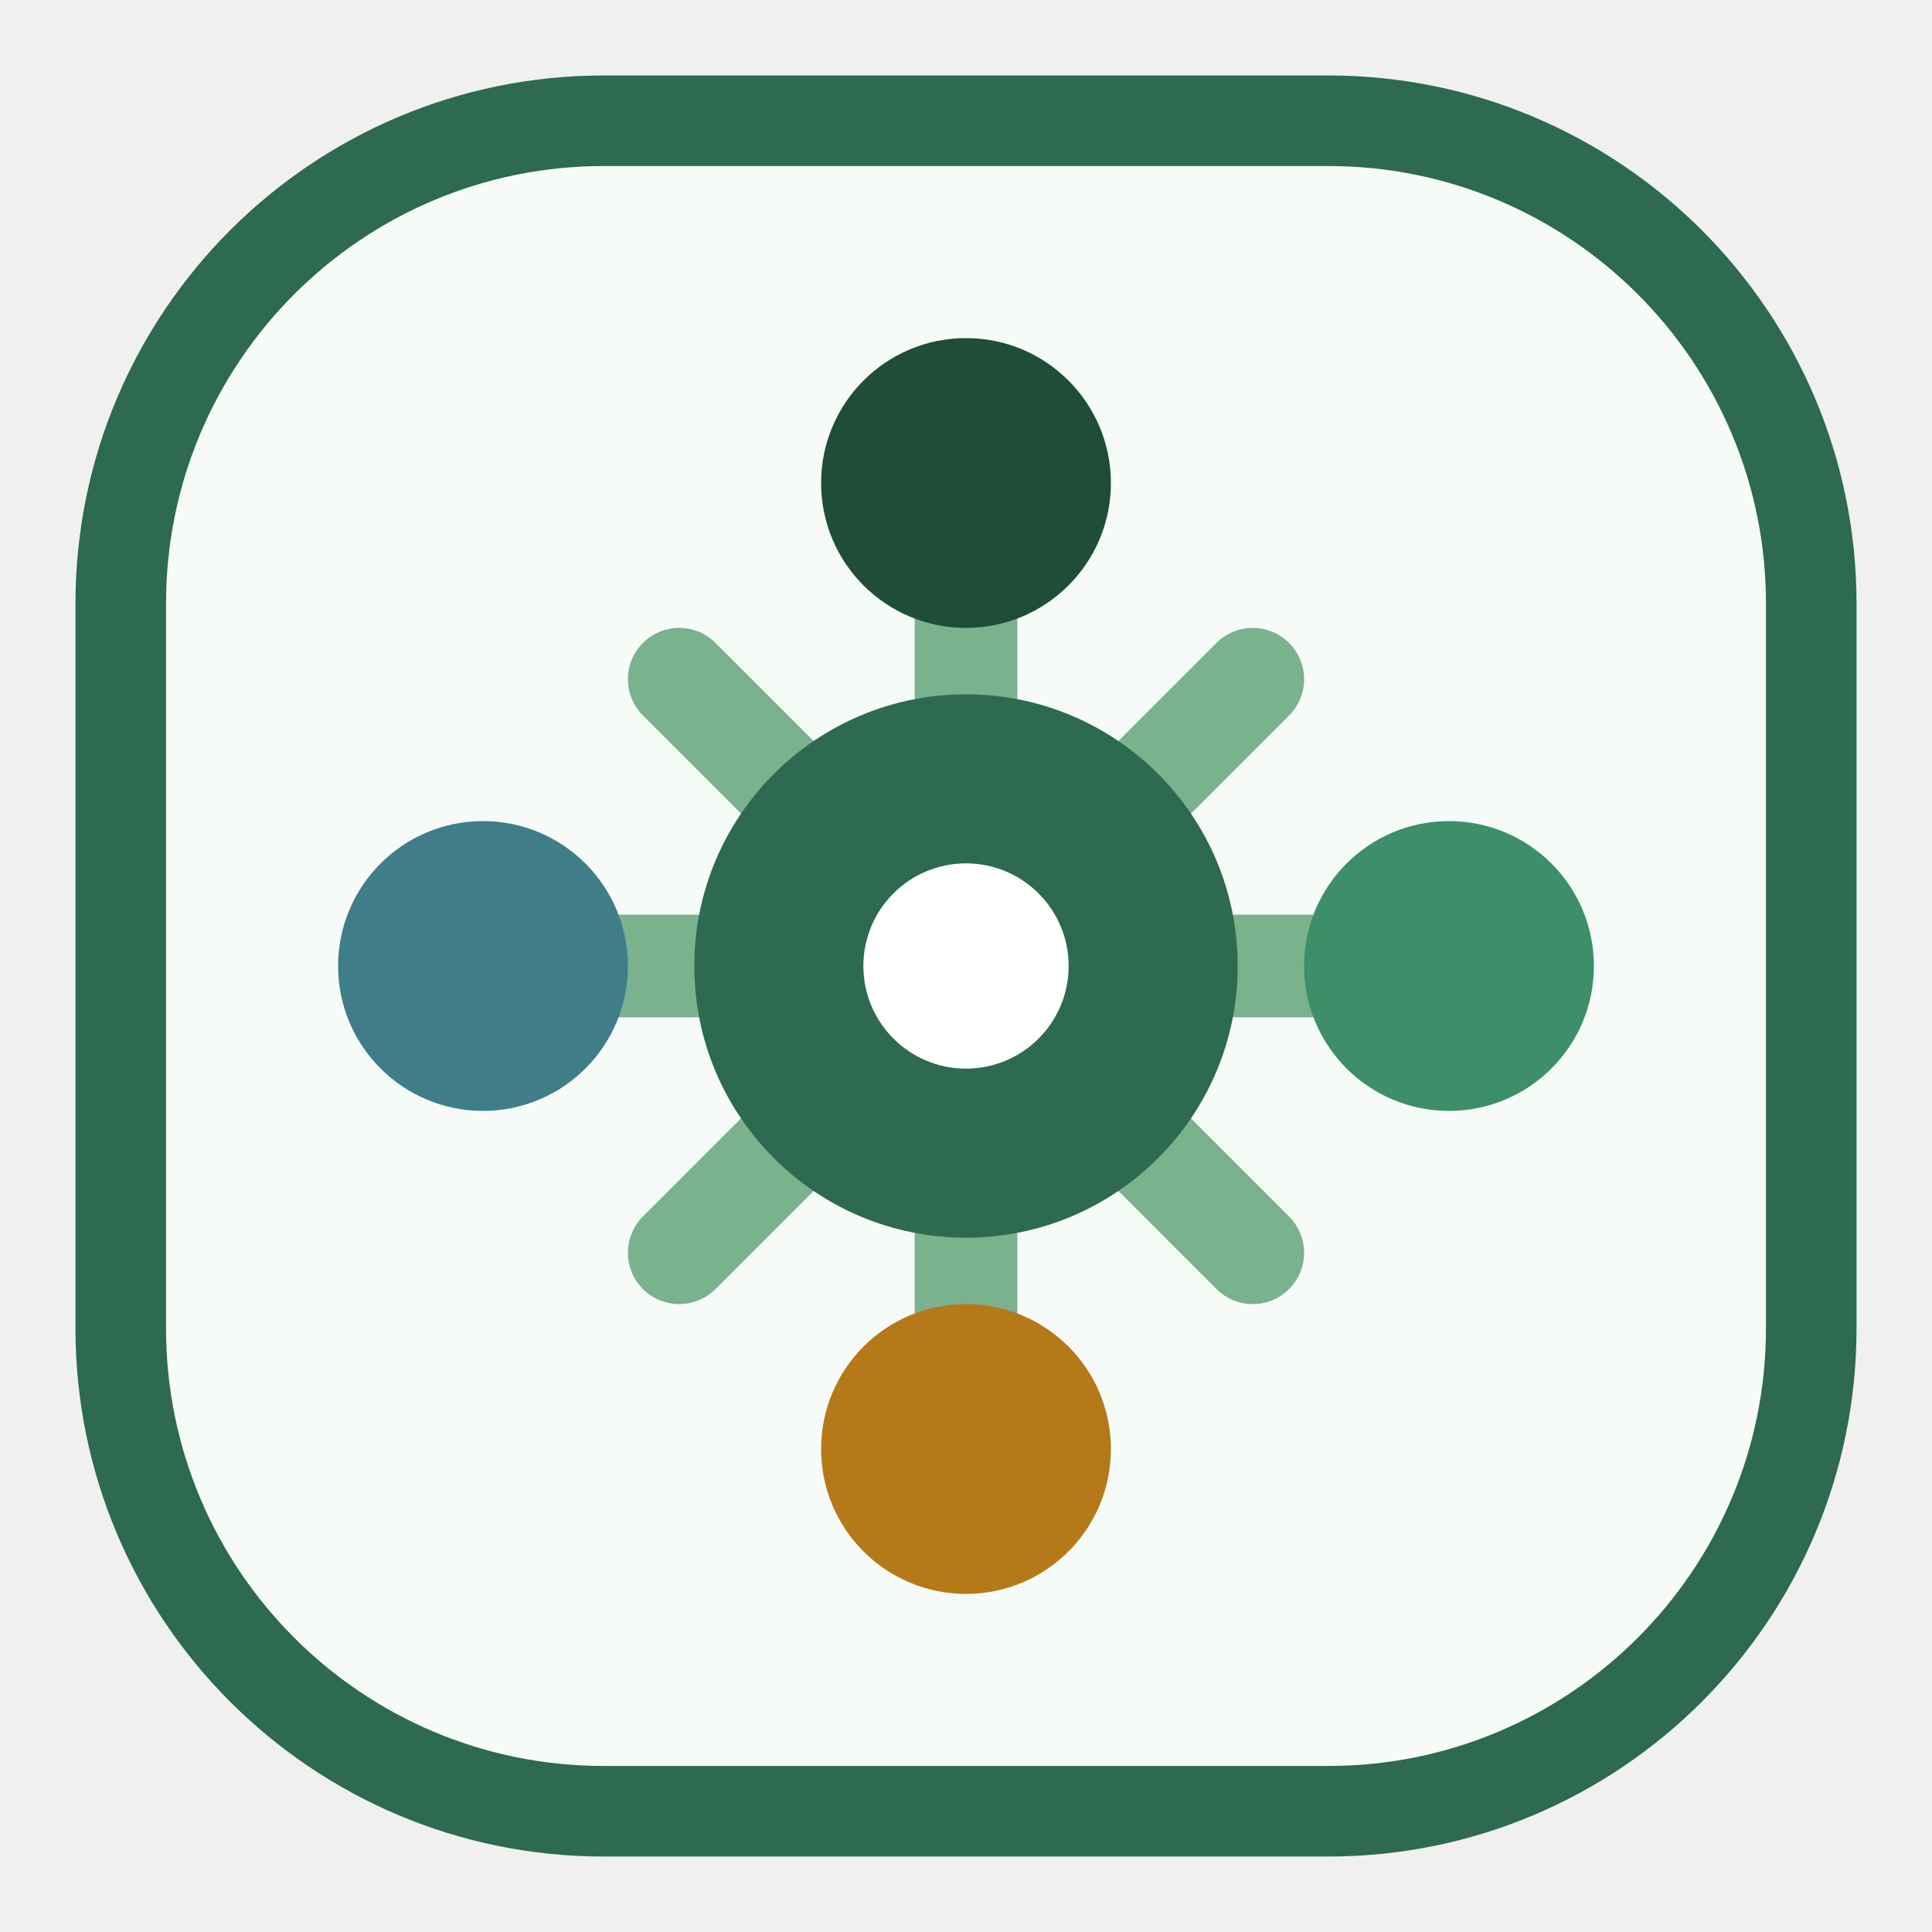
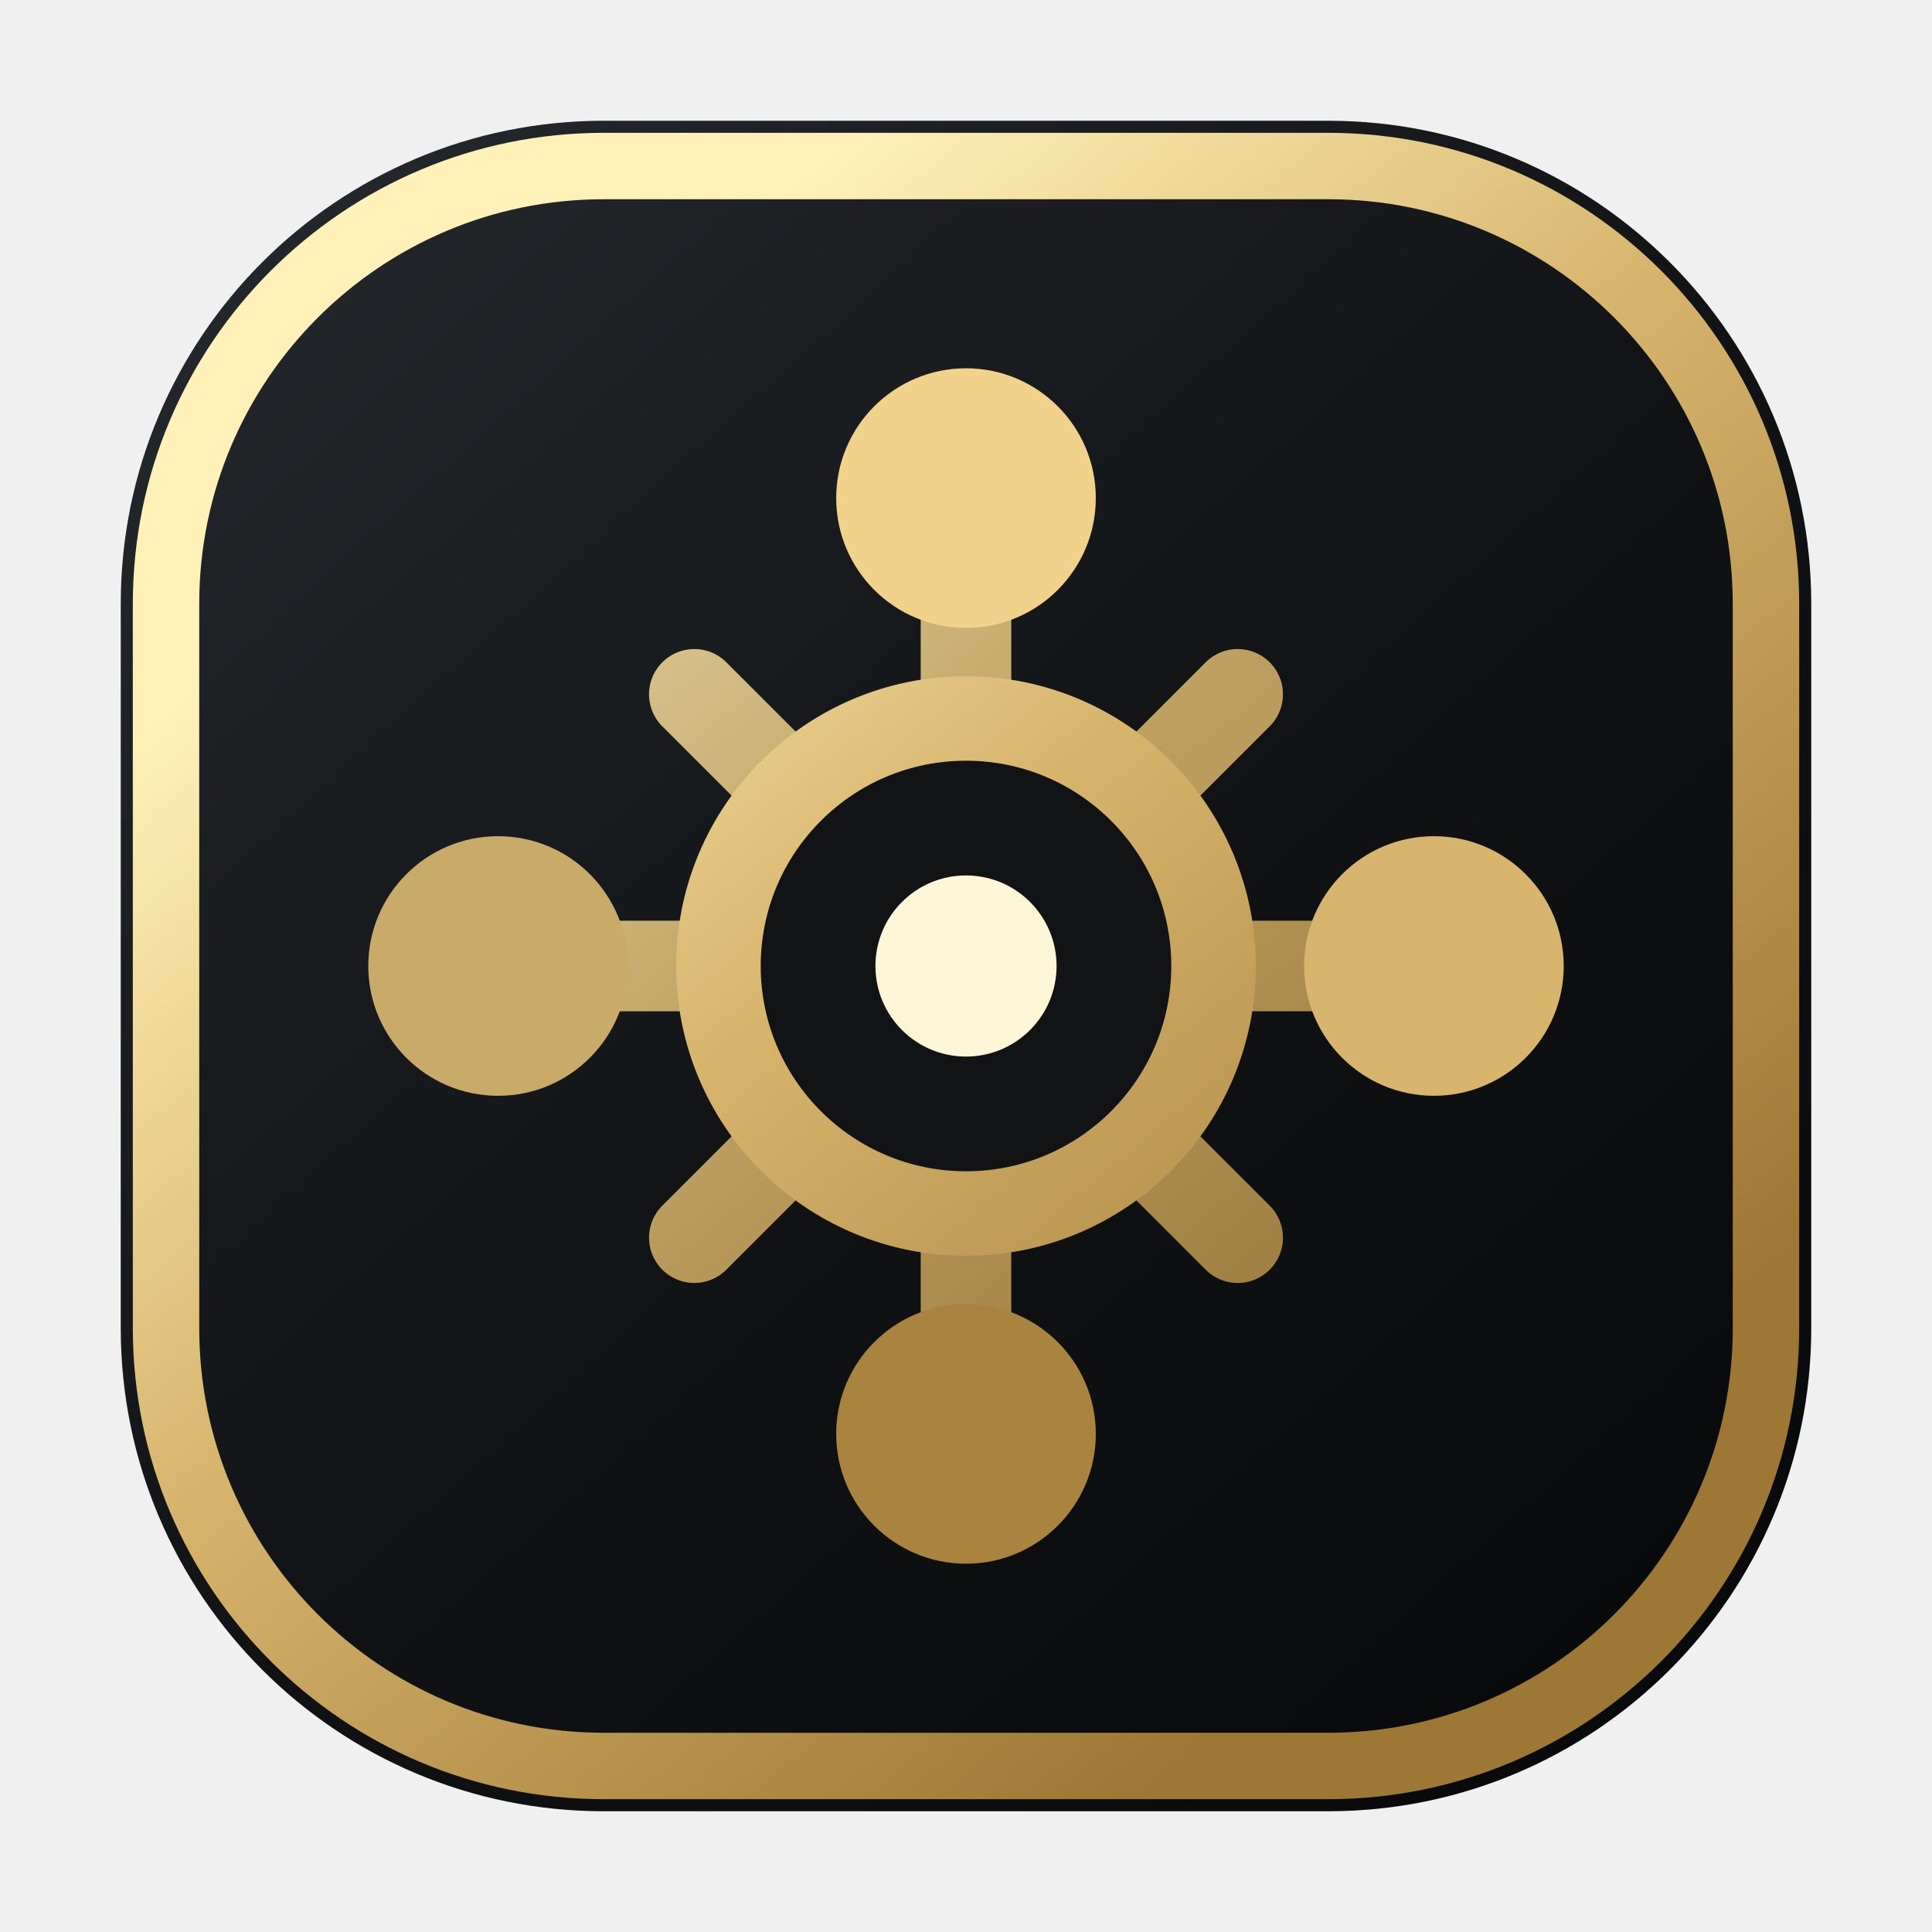
<svg xmlns="http://www.w3.org/2000/svg" viewBox="0 0 64 64">
-   <rect x="4" y="4" width="56" height="56" rx="16" fill="#f6fbf7" />
-   <rect x="4" y="4" width="56" height="56" rx="16" fill="none" stroke="#2d6a4f" stroke-width="3" />
-   <path d="M32 16v32M16 32h32M22.5 22.5l19 19M41.5 22.5l-19 19" stroke="#79b28c" stroke-width="3.4" stroke-linecap="round" />
-   <circle cx="32" cy="32" r="9" fill="#2d6a4f" />
-   <circle cx="32" cy="16" r="4.8" fill="#1f4d39" />
-   <circle cx="48" cy="32" r="4.8" fill="#3c8f68" />
-   <circle cx="32" cy="48" r="4.8" fill="#b57918" />
-   <circle cx="16" cy="32" r="4.8" fill="#3f7d89" />
-   <circle cx="32" cy="32" r="3.4" fill="#ffffff" />
+   <defs>
+     <linearGradient id="shell" x1="10" y1="8" x2="55" y2="58" gradientUnits="userSpaceOnUse">
+       <stop stop-color="#23262a" />
+       <stop offset=".52" stop-color="#101214" />
+       <stop offset="1" stop-color="#08090a" />
+     </linearGradient>
+     <linearGradient id="gold" x1="17" y1="14" x2="48" y2="51" gradientUnits="userSpaceOnUse">
+       <stop stop-color="#fff1b8" />
+       <stop offset=".42" stop-color="#d7b56d" />
+       <stop offset="1" stop-color="#9d7834" />
+     </linearGradient>
+   </defs>
+   <rect x="4" y="4" width="56" height="56" rx="16" fill="url(#shell)" />
+   <rect x="5.5" y="5.5" width="53" height="53" rx="14.5" fill="none" stroke="url(#gold)" stroke-width="2.2" />
+   <path d="M32 16.5v31M16.5 32h31M23 23l18 18M41 23 23 41" stroke="url(#gold)" stroke-width="3" stroke-linecap="round" opacity=".88" />
+   <circle cx="32" cy="32" r="8.2" fill="#111315" stroke="url(#gold)" stroke-width="2.8" />
+   <circle cx="32" cy="16.5" r="4.3" fill="#f1d28a" />
+   <circle cx="47.5" cy="32" r="4.3" fill="#d7b56d" />
+   <circle cx="32" cy="47.5" r="4.3" fill="#a9843e" />
+   <circle cx="16.5" cy="32" r="4.3" fill="#c9ab69" />
+   <circle cx="32" cy="32" r="3" fill="#fff6d8" />
</svg>
